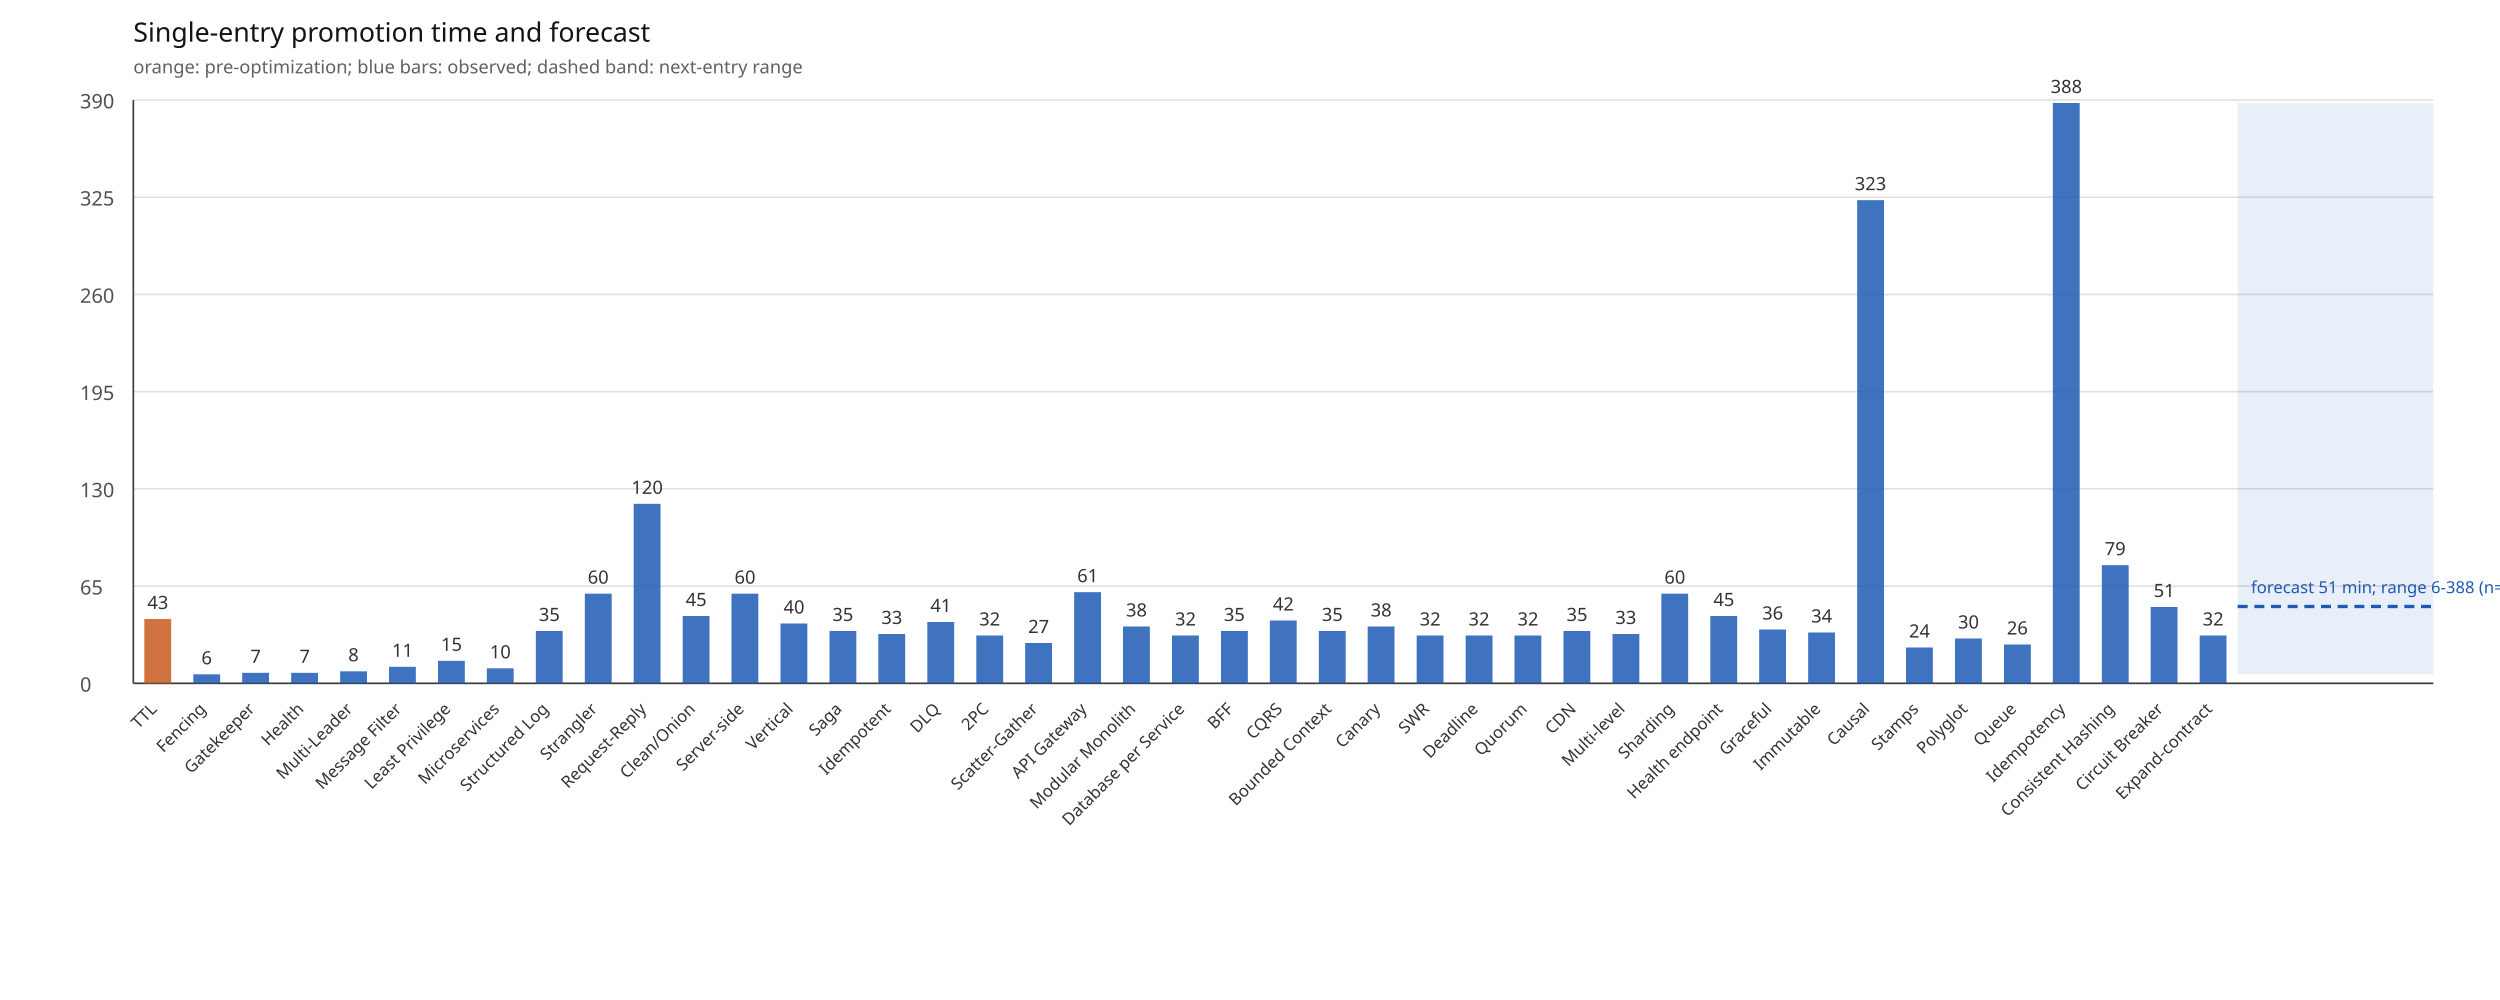
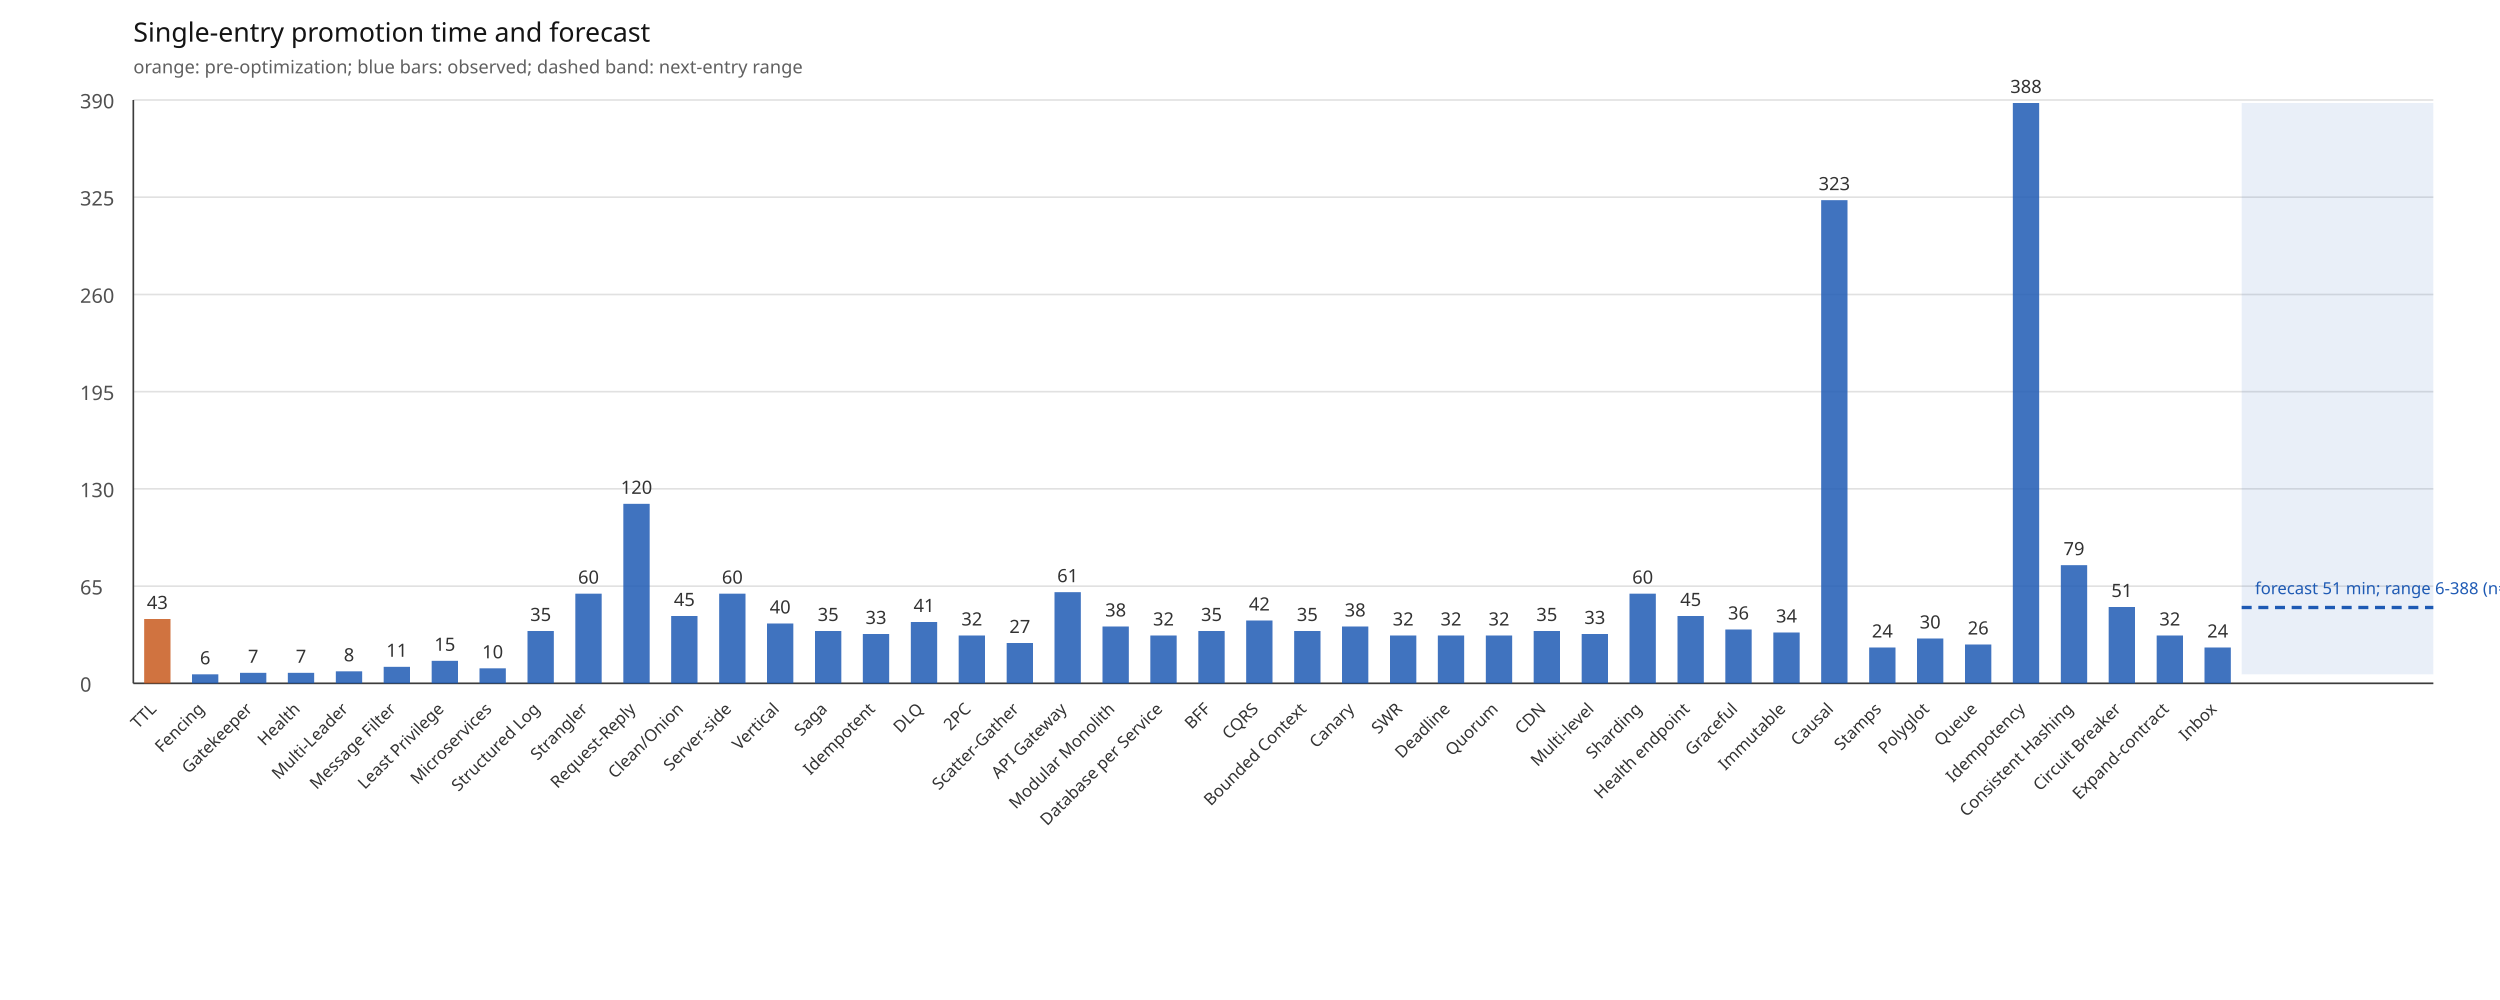
<svg xmlns="http://www.w3.org/2000/svg" width="1500" height="600" viewBox="0 0 1500 600">
  <rect width="100%" height="100%" fill="white" />
  <line x1="80" y1="410.0" x2="1460" y2="410.0" stroke="#e1e1e1" />
  <text x="48" y="415.0" font-family="Verdana" font-size="12" fill="#505050">0</text>
  <line x1="80" y1="351.7" x2="1460" y2="351.7" stroke="#e1e1e1" />
  <text x="48" y="356.7" font-family="Verdana" font-size="12" fill="#505050">65</text>
  <line x1="80" y1="293.3" x2="1460" y2="293.3" stroke="#e1e1e1" />
  <text x="48" y="298.3" font-family="Verdana" font-size="12" fill="#505050">130</text>
  <line x1="80" y1="235.0" x2="1460" y2="235.0" stroke="#e1e1e1" />
  <text x="48" y="240.0" font-family="Verdana" font-size="12" fill="#505050">195</text>
  <line x1="80" y1="176.7" x2="1460" y2="176.7" stroke="#e1e1e1" />
  <text x="48" y="181.7" font-family="Verdana" font-size="12" fill="#505050">260</text>
  <line x1="80" y1="118.3" x2="1460" y2="118.3" stroke="#e1e1e1" />
  <text x="48" y="123.3" font-family="Verdana" font-size="12" fill="#505050">325</text>
  <line x1="80" y1="60.0" x2="1460" y2="60.0" stroke="#e1e1e1" />
  <text x="48" y="65.0" font-family="Verdana" font-size="12" fill="#505050">390</text>
  <line x1="80" y1="60" x2="80" y2="410" stroke="#3c3c3c" />
  <line x1="80" y1="410" x2="1460" y2="410" stroke="#3c3c3c" />
-   <rect x="1342.6" y="61.8" width="117.4" height="342.8" fill="#1e5ab4" opacity="0.10" />
-   <line x1="1342.6" y1="363.9" x2="1460.0" y2="363.9" stroke="#1e5ab4" stroke-width="2" stroke-dasharray="6 4" />
-   <text x="1350.6" y="355.9" font-family="Verdana" font-size="10" fill="#1e5ab4">forecast 51 min; range 6-388 (n=43)</text>
-   <rect x="86.6" y="371.4" width="16.1" height="38.6" fill="#c85a1e" opacity="0.85" />
-   <text x="94.7" y="365.4" text-anchor="middle" font-family="Verdana" font-size="11" fill="#323232">43</text>
-   <text x="94.7" y="426.0" text-anchor="end" transform="rotate(-45 94.7 426.0)" font-family="Verdana" font-size="10" fill="#323232">TTL</text>
-   <rect x="116.0" y="404.6" width="16.1" height="5.4" fill="#1e5ab4" opacity="0.85" />
-   <text x="124.0" y="398.6" text-anchor="middle" font-family="Verdana" font-size="11" fill="#323232">6</text>
-   <text x="124.0" y="426.0" text-anchor="end" transform="rotate(-45 124.0 426.0)" font-family="Verdana" font-size="10" fill="#323232">Fencing</text>
-   <rect x="145.3" y="403.7" width="16.1" height="6.3" fill="#1e5ab4" opacity="0.85" />
-   <text x="153.4" y="397.7" text-anchor="middle" font-family="Verdana" font-size="11" fill="#323232">7</text>
-   <text x="153.4" y="426.0" text-anchor="end" transform="rotate(-45 153.4 426.0)" font-family="Verdana" font-size="10" fill="#323232">Gatekeeper</text>
-   <rect x="174.7" y="403.7" width="16.1" height="6.3" fill="#1e5ab4" opacity="0.85" />
-   <text x="182.8" y="397.7" text-anchor="middle" font-family="Verdana" font-size="11" fill="#323232">7</text>
-   <text x="182.8" y="426.0" text-anchor="end" transform="rotate(-45 182.8 426.0)" font-family="Verdana" font-size="10" fill="#323232">Health</text>
-   <rect x="204.1" y="402.8" width="16.1" height="7.2" fill="#1e5ab4" opacity="0.85" />
-   <text x="212.1" y="396.8" text-anchor="middle" font-family="Verdana" font-size="11" fill="#323232">8</text>
-   <text x="212.1" y="426.0" text-anchor="end" transform="rotate(-45 212.1 426.0)" font-family="Verdana" font-size="10" fill="#323232">Multi-Leader</text>
-   <rect x="233.4" y="400.1" width="16.1" height="9.9" fill="#1e5ab4" opacity="0.85" />
-   <text x="241.5" y="394.1" text-anchor="middle" font-family="Verdana" font-size="11" fill="#323232">11</text>
-   <text x="241.5" y="426.0" text-anchor="end" transform="rotate(-45 241.5 426.0)" font-family="Verdana" font-size="10" fill="#323232">Message Filter</text>
-   <rect x="262.8" y="396.5" width="16.1" height="13.5" fill="#1e5ab4" opacity="0.85" />
-   <text x="270.9" y="390.5" text-anchor="middle" font-family="Verdana" font-size="11" fill="#323232">15</text>
-   <text x="270.9" y="426.0" text-anchor="end" transform="rotate(-45 270.9 426.0)" font-family="Verdana" font-size="10" fill="#323232">Least Privilege</text>
-   <rect x="292.1" y="401.0" width="16.1" height="9.0" fill="#1e5ab4" opacity="0.85" />
-   <text x="300.2" y="395.0" text-anchor="middle" font-family="Verdana" font-size="11" fill="#323232">10</text>
-   <text x="300.2" y="426.0" text-anchor="end" transform="rotate(-45 300.2 426.0)" font-family="Verdana" font-size="10" fill="#323232">Microservices</text>
-   <rect x="321.5" y="378.6" width="16.1" height="31.4" fill="#1e5ab4" opacity="0.85" />
-   <text x="329.6" y="372.6" text-anchor="middle" font-family="Verdana" font-size="11" fill="#323232">35</text>
-   <text x="329.6" y="426.0" text-anchor="end" transform="rotate(-45 329.6 426.0)" font-family="Verdana" font-size="10" fill="#323232">Structured Log</text>
-   <rect x="350.9" y="356.2" width="16.1" height="53.8" fill="#1e5ab4" opacity="0.85" />
-   <text x="358.9" y="350.2" text-anchor="middle" font-family="Verdana" font-size="11" fill="#323232">60</text>
-   <text x="358.9" y="426.0" text-anchor="end" transform="rotate(-45 358.9 426.0)" font-family="Verdana" font-size="10" fill="#323232">Strangler</text>
-   <rect x="380.2" y="302.3" width="16.1" height="107.7" fill="#1e5ab4" opacity="0.85" />
-   <text x="388.3" y="296.3" text-anchor="middle" font-family="Verdana" font-size="11" fill="#323232">120</text>
-   <text x="388.3" y="426.0" text-anchor="end" transform="rotate(-45 388.3 426.0)" font-family="Verdana" font-size="10" fill="#323232">Request-Reply</text>
-   <rect x="409.6" y="369.6" width="16.1" height="40.4" fill="#1e5ab4" opacity="0.85" />
-   <text x="417.7" y="363.6" text-anchor="middle" font-family="Verdana" font-size="11" fill="#323232">45</text>
-   <text x="417.7" y="426.0" text-anchor="end" transform="rotate(-45 417.7 426.0)" font-family="Verdana" font-size="10" fill="#323232">Clean/Onion</text>
-   <rect x="438.9" y="356.2" width="16.1" height="53.8" fill="#1e5ab4" opacity="0.85" />
-   <text x="447.0" y="350.2" text-anchor="middle" font-family="Verdana" font-size="11" fill="#323232">60</text>
-   <text x="447.0" y="426.0" text-anchor="end" transform="rotate(-45 447.0 426.0)" font-family="Verdana" font-size="10" fill="#323232">Server-side</text>
-   <rect x="468.3" y="374.1" width="16.1" height="35.9" fill="#1e5ab4" opacity="0.85" />
-   <text x="476.4" y="368.1" text-anchor="middle" font-family="Verdana" font-size="11" fill="#323232">40</text>
-   <text x="476.4" y="426.0" text-anchor="end" transform="rotate(-45 476.4 426.0)" font-family="Verdana" font-size="10" fill="#323232">Vertical</text>
-   <rect x="497.7" y="378.6" width="16.1" height="31.4" fill="#1e5ab4" opacity="0.85" />
-   <text x="505.7" y="372.6" text-anchor="middle" font-family="Verdana" font-size="11" fill="#323232">35</text>
-   <text x="505.7" y="426.0" text-anchor="end" transform="rotate(-45 505.7 426.0)" font-family="Verdana" font-size="10" fill="#323232">Saga</text>
-   <rect x="527.0" y="380.4" width="16.1" height="29.6" fill="#1e5ab4" opacity="0.85" />
-   <text x="535.1" y="374.4" text-anchor="middle" font-family="Verdana" font-size="11" fill="#323232">33</text>
-   <text x="535.1" y="426.0" text-anchor="end" transform="rotate(-45 535.1 426.0)" font-family="Verdana" font-size="10" fill="#323232">Idempotent</text>
-   <rect x="556.4" y="373.2" width="16.1" height="36.8" fill="#1e5ab4" opacity="0.85" />
-   <text x="564.5" y="367.2" text-anchor="middle" font-family="Verdana" font-size="11" fill="#323232">41</text>
-   <text x="564.5" y="426.0" text-anchor="end" transform="rotate(-45 564.5 426.0)" font-family="Verdana" font-size="10" fill="#323232">DLQ</text>
-   <rect x="585.8" y="381.3" width="16.1" height="28.7" fill="#1e5ab4" opacity="0.85" />
-   <text x="593.8" y="375.3" text-anchor="middle" font-family="Verdana" font-size="11" fill="#323232">32</text>
-   <text x="593.8" y="426.0" text-anchor="end" transform="rotate(-45 593.8 426.0)" font-family="Verdana" font-size="10" fill="#323232">2PC</text>
-   <rect x="615.1" y="385.8" width="16.1" height="24.2" fill="#1e5ab4" opacity="0.85" />
-   <text x="623.2" y="379.8" text-anchor="middle" font-family="Verdana" font-size="11" fill="#323232">27</text>
-   <text x="623.2" y="426.0" text-anchor="end" transform="rotate(-45 623.2 426.0)" font-family="Verdana" font-size="10" fill="#323232">Scatter-Gather</text>
-   <rect x="644.5" y="355.3" width="16.1" height="54.7" fill="#1e5ab4" opacity="0.85" />
-   <text x="652.6" y="349.3" text-anchor="middle" font-family="Verdana" font-size="11" fill="#323232">61</text>
-   <text x="652.6" y="426.0" text-anchor="end" transform="rotate(-45 652.6 426.0)" font-family="Verdana" font-size="10" fill="#323232">API Gateway</text>
-   <rect x="673.8" y="375.9" width="16.1" height="34.1" fill="#1e5ab4" opacity="0.85" />
-   <text x="681.9" y="369.9" text-anchor="middle" font-family="Verdana" font-size="11" fill="#323232">38</text>
-   <text x="681.9" y="426.0" text-anchor="end" transform="rotate(-45 681.9 426.0)" font-family="Verdana" font-size="10" fill="#323232">Modular Monolith</text>
-   <rect x="703.2" y="381.3" width="16.1" height="28.7" fill="#1e5ab4" opacity="0.85" />
-   <text x="711.3" y="375.3" text-anchor="middle" font-family="Verdana" font-size="11" fill="#323232">32</text>
-   <text x="711.3" y="426.0" text-anchor="end" transform="rotate(-45 711.3 426.0)" font-family="Verdana" font-size="10" fill="#323232">Database per Service</text>
-   <rect x="732.6" y="378.6" width="16.1" height="31.4" fill="#1e5ab4" opacity="0.85" />
-   <text x="740.6" y="372.6" text-anchor="middle" font-family="Verdana" font-size="11" fill="#323232">35</text>
-   <text x="740.6" y="426.0" text-anchor="end" transform="rotate(-45 740.6 426.0)" font-family="Verdana" font-size="10" fill="#323232">BFF</text>
-   <rect x="761.9" y="372.3" width="16.1" height="37.7" fill="#1e5ab4" opacity="0.85" />
-   <text x="770.0" y="366.3" text-anchor="middle" font-family="Verdana" font-size="11" fill="#323232">42</text>
-   <text x="770.0" y="426.0" text-anchor="end" transform="rotate(-45 770.0 426.0)" font-family="Verdana" font-size="10" fill="#323232">CQRS</text>
-   <rect x="791.3" y="378.6" width="16.1" height="31.4" fill="#1e5ab4" opacity="0.85" />
-   <text x="799.4" y="372.6" text-anchor="middle" font-family="Verdana" font-size="11" fill="#323232">35</text>
-   <text x="799.4" y="426.0" text-anchor="end" transform="rotate(-45 799.4 426.0)" font-family="Verdana" font-size="10" fill="#323232">Bounded Context</text>
-   <rect x="820.6" y="375.9" width="16.1" height="34.1" fill="#1e5ab4" opacity="0.85" />
-   <text x="828.7" y="369.9" text-anchor="middle" font-family="Verdana" font-size="11" fill="#323232">38</text>
-   <text x="828.7" y="426.0" text-anchor="end" transform="rotate(-45 828.7 426.0)" font-family="Verdana" font-size="10" fill="#323232">Canary</text>
-   <rect x="850.0" y="381.3" width="16.1" height="28.7" fill="#1e5ab4" opacity="0.85" />
-   <text x="858.1" y="375.3" text-anchor="middle" font-family="Verdana" font-size="11" fill="#323232">32</text>
-   <text x="858.1" y="426.0" text-anchor="end" transform="rotate(-45 858.1 426.0)" font-family="Verdana" font-size="10" fill="#323232">SWR</text>
-   <rect x="879.4" y="381.3" width="16.1" height="28.7" fill="#1e5ab4" opacity="0.85" />
-   <text x="887.4" y="375.3" text-anchor="middle" font-family="Verdana" font-size="11" fill="#323232">32</text>
-   <text x="887.4" y="426.0" text-anchor="end" transform="rotate(-45 887.4 426.0)" font-family="Verdana" font-size="10" fill="#323232">Deadline</text>
-   <rect x="908.7" y="381.3" width="16.1" height="28.7" fill="#1e5ab4" opacity="0.85" />
-   <text x="916.8" y="375.3" text-anchor="middle" font-family="Verdana" font-size="11" fill="#323232">32</text>
-   <text x="916.8" y="426.0" text-anchor="end" transform="rotate(-45 916.8 426.0)" font-family="Verdana" font-size="10" fill="#323232">Quorum</text>
-   <rect x="938.1" y="378.6" width="16.1" height="31.4" fill="#1e5ab4" opacity="0.85" />
-   <text x="946.2" y="372.6" text-anchor="middle" font-family="Verdana" font-size="11" fill="#323232">35</text>
-   <text x="946.2" y="426.0" text-anchor="end" transform="rotate(-45 946.2 426.0)" font-family="Verdana" font-size="10" fill="#323232">CDN</text>
-   <rect x="967.5" y="380.4" width="16.1" height="29.6" fill="#1e5ab4" opacity="0.85" />
-   <text x="975.5" y="374.4" text-anchor="middle" font-family="Verdana" font-size="11" fill="#323232">33</text>
-   <text x="975.5" y="426.0" text-anchor="end" transform="rotate(-45 975.5 426.0)" font-family="Verdana" font-size="10" fill="#323232">Multi-level</text>
-   <rect x="996.8" y="356.2" width="16.1" height="53.8" fill="#1e5ab4" opacity="0.85" />
-   <text x="1004.9" y="350.2" text-anchor="middle" font-family="Verdana" font-size="11" fill="#323232">60</text>
-   <text x="1004.9" y="426.0" text-anchor="end" transform="rotate(-45 1004.9 426.0)" font-family="Verdana" font-size="10" fill="#323232">Sharding</text>
-   <rect x="1026.2" y="369.6" width="16.1" height="40.4" fill="#1e5ab4" opacity="0.85" />
-   <text x="1034.3" y="363.6" text-anchor="middle" font-family="Verdana" font-size="11" fill="#323232">45</text>
-   <text x="1034.3" y="426.0" text-anchor="end" transform="rotate(-45 1034.3 426.0)" font-family="Verdana" font-size="10" fill="#323232">Health endpoint</text>
-   <rect x="1055.5" y="377.7" width="16.1" height="32.3" fill="#1e5ab4" opacity="0.85" />
-   <text x="1063.6" y="371.7" text-anchor="middle" font-family="Verdana" font-size="11" fill="#323232">36</text>
-   <text x="1063.6" y="426.0" text-anchor="end" transform="rotate(-45 1063.6 426.0)" font-family="Verdana" font-size="10" fill="#323232">Graceful</text>
-   <rect x="1084.9" y="379.5" width="16.1" height="30.5" fill="#1e5ab4" opacity="0.85" />
-   <text x="1093.0" y="373.5" text-anchor="middle" font-family="Verdana" font-size="11" fill="#323232">34</text>
-   <text x="1093.0" y="426.0" text-anchor="end" transform="rotate(-45 1093.0 426.0)" font-family="Verdana" font-size="10" fill="#323232">Immutable</text>
-   <rect x="1114.3" y="120.1" width="16.1" height="289.9" fill="#1e5ab4" opacity="0.85" />
-   <text x="1122.3" y="114.1" text-anchor="middle" font-family="Verdana" font-size="11" fill="#323232">323</text>
-   <text x="1122.3" y="426.0" text-anchor="end" transform="rotate(-45 1122.3 426.0)" font-family="Verdana" font-size="10" fill="#323232">Causal</text>
-   <rect x="1143.6" y="388.5" width="16.1" height="21.5" fill="#1e5ab4" opacity="0.85" />
-   <text x="1151.7" y="382.5" text-anchor="middle" font-family="Verdana" font-size="11" fill="#323232">24</text>
-   <text x="1151.7" y="426.0" text-anchor="end" transform="rotate(-45 1151.7 426.0)" font-family="Verdana" font-size="10" fill="#323232">Stamps</text>
-   <rect x="1173.0" y="383.1" width="16.1" height="26.9" fill="#1e5ab4" opacity="0.85" />
-   <text x="1181.1" y="377.1" text-anchor="middle" font-family="Verdana" font-size="11" fill="#323232">30</text>
-   <text x="1181.1" y="426.0" text-anchor="end" transform="rotate(-45 1181.1 426.0)" font-family="Verdana" font-size="10" fill="#323232">Polyglot</text>
-   <rect x="1202.4" y="386.7" width="16.1" height="23.3" fill="#1e5ab4" opacity="0.85" />
-   <text x="1210.4" y="380.7" text-anchor="middle" font-family="Verdana" font-size="11" fill="#323232">26</text>
-   <text x="1210.4" y="426.0" text-anchor="end" transform="rotate(-45 1210.4 426.0)" font-family="Verdana" font-size="10" fill="#323232">Queue</text>
-   <rect x="1231.7" y="61.8" width="16.1" height="348.2" fill="#1e5ab4" opacity="0.85" />
-   <text x="1239.8" y="55.8" text-anchor="middle" font-family="Verdana" font-size="11" fill="#323232">388</text>
-   <text x="1239.8" y="426.0" text-anchor="end" transform="rotate(-45 1239.8 426.0)" font-family="Verdana" font-size="10" fill="#323232">Idempotency</text>
-   <rect x="1261.1" y="339.1" width="16.1" height="70.9" fill="#1e5ab4" opacity="0.85" />
-   <text x="1269.1" y="333.1" text-anchor="middle" font-family="Verdana" font-size="11" fill="#323232">79</text>
-   <text x="1269.1" y="426.0" text-anchor="end" transform="rotate(-45 1269.1 426.0)" font-family="Verdana" font-size="10" fill="#323232">Consistent Hashing</text>
-   <rect x="1290.4" y="364.2" width="16.1" height="45.8" fill="#1e5ab4" opacity="0.85" />
-   <text x="1298.5" y="358.2" text-anchor="middle" font-family="Verdana" font-size="11" fill="#323232">51</text>
-   <text x="1298.5" y="426.0" text-anchor="end" transform="rotate(-45 1298.5 426.0)" font-family="Verdana" font-size="10" fill="#323232">Circuit Breaker</text>
-   <rect x="1319.8" y="381.3" width="16.1" height="28.7" fill="#1e5ab4" opacity="0.85" />
-   <text x="1327.9" y="375.3" text-anchor="middle" font-family="Verdana" font-size="11" fill="#323232">32</text>
-   <text x="1327.9" y="426.0" text-anchor="end" transform="rotate(-45 1327.9 426.0)" font-family="Verdana" font-size="10" fill="#323232">Expand-contract</text>
+   <rect x="1345.0" y="61.8" width="115.0" height="342.8" fill="#1e5ab4" opacity="0.10" />
+   <line x1="1345.0" y1="364.5" x2="1460.0" y2="364.5" stroke="#1e5ab4" stroke-width="2" stroke-dasharray="6 4" />
+   <text x="1353.0" y="356.5" font-family="Verdana" font-size="10" fill="#1e5ab4">forecast 51 min; range 6-388 (n=44)</text>
+   <rect x="86.5" y="371.4" width="15.8" height="38.6" fill="#c85a1e" opacity="0.85" />
+   <text x="94.4" y="365.4" text-anchor="middle" font-family="Verdana" font-size="11" fill="#323232">43</text>
+   <text x="94.4" y="426.0" text-anchor="end" transform="rotate(-45 94.4 426.0)" font-family="Verdana" font-size="10" fill="#323232">TTL</text>
+   <rect x="115.2" y="404.6" width="15.8" height="5.4" fill="#1e5ab4" opacity="0.85" />
+   <text x="123.1" y="398.6" text-anchor="middle" font-family="Verdana" font-size="11" fill="#323232">6</text>
+   <text x="123.1" y="426.0" text-anchor="end" transform="rotate(-45 123.1 426.0)" font-family="Verdana" font-size="10" fill="#323232">Fencing</text>
+   <rect x="144.0" y="403.7" width="15.8" height="6.3" fill="#1e5ab4" opacity="0.85" />
+   <text x="151.9" y="397.7" text-anchor="middle" font-family="Verdana" font-size="11" fill="#323232">7</text>
+   <text x="151.9" y="426.0" text-anchor="end" transform="rotate(-45 151.9 426.0)" font-family="Verdana" font-size="10" fill="#323232">Gatekeeper</text>
+   <rect x="172.7" y="403.7" width="15.8" height="6.3" fill="#1e5ab4" opacity="0.85" />
+   <text x="180.6" y="397.7" text-anchor="middle" font-family="Verdana" font-size="11" fill="#323232">7</text>
+   <text x="180.6" y="426.0" text-anchor="end" transform="rotate(-45 180.6 426.0)" font-family="Verdana" font-size="10" fill="#323232">Health</text>
+   <rect x="201.5" y="402.8" width="15.8" height="7.2" fill="#1e5ab4" opacity="0.85" />
+   <text x="209.4" y="396.8" text-anchor="middle" font-family="Verdana" font-size="11" fill="#323232">8</text>
+   <text x="209.4" y="426.0" text-anchor="end" transform="rotate(-45 209.4 426.0)" font-family="Verdana" font-size="10" fill="#323232">Multi-Leader</text>
+   <rect x="230.2" y="400.1" width="15.8" height="9.9" fill="#1e5ab4" opacity="0.85" />
+   <text x="238.1" y="394.1" text-anchor="middle" font-family="Verdana" font-size="11" fill="#323232">11</text>
+   <text x="238.1" y="426.0" text-anchor="end" transform="rotate(-45 238.1 426.0)" font-family="Verdana" font-size="10" fill="#323232">Message Filter</text>
+   <rect x="259.0" y="396.5" width="15.8" height="13.5" fill="#1e5ab4" opacity="0.85" />
+   <text x="266.9" y="390.5" text-anchor="middle" font-family="Verdana" font-size="11" fill="#323232">15</text>
+   <text x="266.9" y="426.0" text-anchor="end" transform="rotate(-45 266.9 426.0)" font-family="Verdana" font-size="10" fill="#323232">Least Privilege</text>
+   <rect x="287.7" y="401.0" width="15.8" height="9.0" fill="#1e5ab4" opacity="0.85" />
+   <text x="295.6" y="395.0" text-anchor="middle" font-family="Verdana" font-size="11" fill="#323232">10</text>
+   <text x="295.6" y="426.0" text-anchor="end" transform="rotate(-45 295.6 426.0)" font-family="Verdana" font-size="10" fill="#323232">Microservices</text>
+   <rect x="316.5" y="378.6" width="15.8" height="31.4" fill="#1e5ab4" opacity="0.85" />
+   <text x="324.4" y="372.6" text-anchor="middle" font-family="Verdana" font-size="11" fill="#323232">35</text>
+   <text x="324.4" y="426.0" text-anchor="end" transform="rotate(-45 324.4 426.0)" font-family="Verdana" font-size="10" fill="#323232">Structured Log</text>
+   <rect x="345.2" y="356.2" width="15.8" height="53.8" fill="#1e5ab4" opacity="0.85" />
+   <text x="353.1" y="350.2" text-anchor="middle" font-family="Verdana" font-size="11" fill="#323232">60</text>
+   <text x="353.1" y="426.0" text-anchor="end" transform="rotate(-45 353.1 426.0)" font-family="Verdana" font-size="10" fill="#323232">Strangler</text>
+   <rect x="374.0" y="302.3" width="15.8" height="107.7" fill="#1e5ab4" opacity="0.85" />
+   <text x="381.9" y="296.3" text-anchor="middle" font-family="Verdana" font-size="11" fill="#323232">120</text>
+   <text x="381.9" y="426.0" text-anchor="end" transform="rotate(-45 381.9 426.0)" font-family="Verdana" font-size="10" fill="#323232">Request-Reply</text>
+   <rect x="402.7" y="369.6" width="15.8" height="40.4" fill="#1e5ab4" opacity="0.85" />
+   <text x="410.6" y="363.6" text-anchor="middle" font-family="Verdana" font-size="11" fill="#323232">45</text>
+   <text x="410.6" y="426.0" text-anchor="end" transform="rotate(-45 410.6 426.0)" font-family="Verdana" font-size="10" fill="#323232">Clean/Onion</text>
+   <rect x="431.5" y="356.2" width="15.8" height="53.8" fill="#1e5ab4" opacity="0.85" />
+   <text x="439.4" y="350.2" text-anchor="middle" font-family="Verdana" font-size="11" fill="#323232">60</text>
+   <text x="439.4" y="426.0" text-anchor="end" transform="rotate(-45 439.4 426.0)" font-family="Verdana" font-size="10" fill="#323232">Server-side</text>
+   <rect x="460.2" y="374.1" width="15.8" height="35.9" fill="#1e5ab4" opacity="0.85" />
+   <text x="468.1" y="368.1" text-anchor="middle" font-family="Verdana" font-size="11" fill="#323232">40</text>
+   <text x="468.1" y="426.0" text-anchor="end" transform="rotate(-45 468.1 426.0)" font-family="Verdana" font-size="10" fill="#323232">Vertical</text>
+   <rect x="489.0" y="378.6" width="15.8" height="31.4" fill="#1e5ab4" opacity="0.85" />
+   <text x="496.9" y="372.6" text-anchor="middle" font-family="Verdana" font-size="11" fill="#323232">35</text>
+   <text x="496.9" y="426.0" text-anchor="end" transform="rotate(-45 496.9 426.0)" font-family="Verdana" font-size="10" fill="#323232">Saga</text>
+   <rect x="517.7" y="380.4" width="15.8" height="29.6" fill="#1e5ab4" opacity="0.85" />
+   <text x="525.6" y="374.4" text-anchor="middle" font-family="Verdana" font-size="11" fill="#323232">33</text>
+   <text x="525.6" y="426.0" text-anchor="end" transform="rotate(-45 525.6 426.0)" font-family="Verdana" font-size="10" fill="#323232">Idempotent</text>
+   <rect x="546.5" y="373.2" width="15.8" height="36.8" fill="#1e5ab4" opacity="0.85" />
+   <text x="554.4" y="367.2" text-anchor="middle" font-family="Verdana" font-size="11" fill="#323232">41</text>
+   <text x="554.4" y="426.0" text-anchor="end" transform="rotate(-45 554.4 426.0)" font-family="Verdana" font-size="10" fill="#323232">DLQ</text>
+   <rect x="575.2" y="381.3" width="15.8" height="28.7" fill="#1e5ab4" opacity="0.85" />
+   <text x="583.1" y="375.3" text-anchor="middle" font-family="Verdana" font-size="11" fill="#323232">32</text>
+   <text x="583.1" y="426.0" text-anchor="end" transform="rotate(-45 583.1 426.0)" font-family="Verdana" font-size="10" fill="#323232">2PC</text>
+   <rect x="604.0" y="385.8" width="15.8" height="24.2" fill="#1e5ab4" opacity="0.85" />
+   <text x="611.9" y="379.8" text-anchor="middle" font-family="Verdana" font-size="11" fill="#323232">27</text>
+   <text x="611.9" y="426.0" text-anchor="end" transform="rotate(-45 611.9 426.0)" font-family="Verdana" font-size="10" fill="#323232">Scatter-Gather</text>
+   <rect x="632.7" y="355.3" width="15.8" height="54.7" fill="#1e5ab4" opacity="0.85" />
+   <text x="640.6" y="349.3" text-anchor="middle" font-family="Verdana" font-size="11" fill="#323232">61</text>
+   <text x="640.6" y="426.0" text-anchor="end" transform="rotate(-45 640.6 426.0)" font-family="Verdana" font-size="10" fill="#323232">API Gateway</text>
+   <rect x="661.5" y="375.9" width="15.8" height="34.1" fill="#1e5ab4" opacity="0.85" />
+   <text x="669.4" y="369.9" text-anchor="middle" font-family="Verdana" font-size="11" fill="#323232">38</text>
+   <text x="669.4" y="426.0" text-anchor="end" transform="rotate(-45 669.4 426.0)" font-family="Verdana" font-size="10" fill="#323232">Modular Monolith</text>
+   <rect x="690.2" y="381.3" width="15.8" height="28.7" fill="#1e5ab4" opacity="0.85" />
+   <text x="698.1" y="375.3" text-anchor="middle" font-family="Verdana" font-size="11" fill="#323232">32</text>
+   <text x="698.1" y="426.0" text-anchor="end" transform="rotate(-45 698.1 426.0)" font-family="Verdana" font-size="10" fill="#323232">Database per Service</text>
+   <rect x="719.0" y="378.6" width="15.8" height="31.4" fill="#1e5ab4" opacity="0.85" />
+   <text x="726.9" y="372.6" text-anchor="middle" font-family="Verdana" font-size="11" fill="#323232">35</text>
+   <text x="726.9" y="426.0" text-anchor="end" transform="rotate(-45 726.9 426.0)" font-family="Verdana" font-size="10" fill="#323232">BFF</text>
+   <rect x="747.7" y="372.3" width="15.8" height="37.7" fill="#1e5ab4" opacity="0.85" />
+   <text x="755.6" y="366.3" text-anchor="middle" font-family="Verdana" font-size="11" fill="#323232">42</text>
+   <text x="755.6" y="426.0" text-anchor="end" transform="rotate(-45 755.6 426.0)" font-family="Verdana" font-size="10" fill="#323232">CQRS</text>
+   <rect x="776.5" y="378.6" width="15.8" height="31.4" fill="#1e5ab4" opacity="0.85" />
+   <text x="784.4" y="372.6" text-anchor="middle" font-family="Verdana" font-size="11" fill="#323232">35</text>
+   <text x="784.4" y="426.0" text-anchor="end" transform="rotate(-45 784.4 426.0)" font-family="Verdana" font-size="10" fill="#323232">Bounded Context</text>
+   <rect x="805.2" y="375.9" width="15.8" height="34.1" fill="#1e5ab4" opacity="0.85" />
+   <text x="813.1" y="369.9" text-anchor="middle" font-family="Verdana" font-size="11" fill="#323232">38</text>
+   <text x="813.1" y="426.0" text-anchor="end" transform="rotate(-45 813.1 426.0)" font-family="Verdana" font-size="10" fill="#323232">Canary</text>
+   <rect x="834.0" y="381.3" width="15.8" height="28.7" fill="#1e5ab4" opacity="0.85" />
+   <text x="841.9" y="375.3" text-anchor="middle" font-family="Verdana" font-size="11" fill="#323232">32</text>
+   <text x="841.9" y="426.0" text-anchor="end" transform="rotate(-45 841.9 426.0)" font-family="Verdana" font-size="10" fill="#323232">SWR</text>
+   <rect x="862.7" y="381.3" width="15.8" height="28.7" fill="#1e5ab4" opacity="0.85" />
+   <text x="870.6" y="375.3" text-anchor="middle" font-family="Verdana" font-size="11" fill="#323232">32</text>
+   <text x="870.6" y="426.0" text-anchor="end" transform="rotate(-45 870.6 426.0)" font-family="Verdana" font-size="10" fill="#323232">Deadline</text>
+   <rect x="891.5" y="381.3" width="15.8" height="28.7" fill="#1e5ab4" opacity="0.85" />
+   <text x="899.4" y="375.3" text-anchor="middle" font-family="Verdana" font-size="11" fill="#323232">32</text>
+   <text x="899.4" y="426.0" text-anchor="end" transform="rotate(-45 899.4 426.0)" font-family="Verdana" font-size="10" fill="#323232">Quorum</text>
+   <rect x="920.2" y="378.6" width="15.8" height="31.4" fill="#1e5ab4" opacity="0.85" />
+   <text x="928.1" y="372.6" text-anchor="middle" font-family="Verdana" font-size="11" fill="#323232">35</text>
+   <text x="928.1" y="426.0" text-anchor="end" transform="rotate(-45 928.1 426.0)" font-family="Verdana" font-size="10" fill="#323232">CDN</text>
+   <rect x="949.0" y="380.4" width="15.8" height="29.6" fill="#1e5ab4" opacity="0.85" />
+   <text x="956.9" y="374.4" text-anchor="middle" font-family="Verdana" font-size="11" fill="#323232">33</text>
+   <text x="956.9" y="426.0" text-anchor="end" transform="rotate(-45 956.9 426.0)" font-family="Verdana" font-size="10" fill="#323232">Multi-level</text>
+   <rect x="977.7" y="356.2" width="15.8" height="53.8" fill="#1e5ab4" opacity="0.85" />
+   <text x="985.6" y="350.2" text-anchor="middle" font-family="Verdana" font-size="11" fill="#323232">60</text>
+   <text x="985.6" y="426.0" text-anchor="end" transform="rotate(-45 985.6 426.0)" font-family="Verdana" font-size="10" fill="#323232">Sharding</text>
+   <rect x="1006.5" y="369.6" width="15.8" height="40.4" fill="#1e5ab4" opacity="0.85" />
+   <text x="1014.4" y="363.6" text-anchor="middle" font-family="Verdana" font-size="11" fill="#323232">45</text>
+   <text x="1014.4" y="426.0" text-anchor="end" transform="rotate(-45 1014.4 426.0)" font-family="Verdana" font-size="10" fill="#323232">Health endpoint</text>
+   <rect x="1035.2" y="377.7" width="15.8" height="32.3" fill="#1e5ab4" opacity="0.85" />
+   <text x="1043.1" y="371.7" text-anchor="middle" font-family="Verdana" font-size="11" fill="#323232">36</text>
+   <text x="1043.1" y="426.0" text-anchor="end" transform="rotate(-45 1043.1 426.0)" font-family="Verdana" font-size="10" fill="#323232">Graceful</text>
+   <rect x="1064.0" y="379.5" width="15.8" height="30.5" fill="#1e5ab4" opacity="0.85" />
+   <text x="1071.9" y="373.5" text-anchor="middle" font-family="Verdana" font-size="11" fill="#323232">34</text>
+   <text x="1071.9" y="426.0" text-anchor="end" transform="rotate(-45 1071.9 426.0)" font-family="Verdana" font-size="10" fill="#323232">Immutable</text>
+   <rect x="1092.7" y="120.1" width="15.8" height="289.9" fill="#1e5ab4" opacity="0.85" />
+   <text x="1100.6" y="114.1" text-anchor="middle" font-family="Verdana" font-size="11" fill="#323232">323</text>
+   <text x="1100.6" y="426.0" text-anchor="end" transform="rotate(-45 1100.6 426.0)" font-family="Verdana" font-size="10" fill="#323232">Causal</text>
+   <rect x="1121.5" y="388.5" width="15.8" height="21.5" fill="#1e5ab4" opacity="0.85" />
+   <text x="1129.4" y="382.5" text-anchor="middle" font-family="Verdana" font-size="11" fill="#323232">24</text>
+   <text x="1129.4" y="426.0" text-anchor="end" transform="rotate(-45 1129.4 426.0)" font-family="Verdana" font-size="10" fill="#323232">Stamps</text>
+   <rect x="1150.2" y="383.1" width="15.8" height="26.9" fill="#1e5ab4" opacity="0.85" />
+   <text x="1158.1" y="377.1" text-anchor="middle" font-family="Verdana" font-size="11" fill="#323232">30</text>
+   <text x="1158.1" y="426.0" text-anchor="end" transform="rotate(-45 1158.1 426.0)" font-family="Verdana" font-size="10" fill="#323232">Polyglot</text>
+   <rect x="1179.0" y="386.7" width="15.8" height="23.3" fill="#1e5ab4" opacity="0.85" />
+   <text x="1186.9" y="380.7" text-anchor="middle" font-family="Verdana" font-size="11" fill="#323232">26</text>
+   <text x="1186.9" y="426.0" text-anchor="end" transform="rotate(-45 1186.9 426.0)" font-family="Verdana" font-size="10" fill="#323232">Queue</text>
+   <rect x="1207.7" y="61.8" width="15.8" height="348.2" fill="#1e5ab4" opacity="0.85" />
+   <text x="1215.6" y="55.8" text-anchor="middle" font-family="Verdana" font-size="11" fill="#323232">388</text>
+   <text x="1215.6" y="426.0" text-anchor="end" transform="rotate(-45 1215.6 426.0)" font-family="Verdana" font-size="10" fill="#323232">Idempotency</text>
+   <rect x="1236.5" y="339.1" width="15.8" height="70.9" fill="#1e5ab4" opacity="0.85" />
+   <text x="1244.4" y="333.1" text-anchor="middle" font-family="Verdana" font-size="11" fill="#323232">79</text>
+   <text x="1244.4" y="426.0" text-anchor="end" transform="rotate(-45 1244.4 426.0)" font-family="Verdana" font-size="10" fill="#323232">Consistent Hashing</text>
+   <rect x="1265.2" y="364.2" width="15.8" height="45.8" fill="#1e5ab4" opacity="0.85" />
+   <text x="1273.1" y="358.2" text-anchor="middle" font-family="Verdana" font-size="11" fill="#323232">51</text>
+   <text x="1273.1" y="426.0" text-anchor="end" transform="rotate(-45 1273.1 426.0)" font-family="Verdana" font-size="10" fill="#323232">Circuit Breaker</text>
+   <rect x="1294.0" y="381.3" width="15.8" height="28.7" fill="#1e5ab4" opacity="0.85" />
+   <text x="1301.9" y="375.3" text-anchor="middle" font-family="Verdana" font-size="11" fill="#323232">32</text>
+   <text x="1301.9" y="426.0" text-anchor="end" transform="rotate(-45 1301.9 426.0)" font-family="Verdana" font-size="10" fill="#323232">Expand-contract</text>
+   <rect x="1322.7" y="388.5" width="15.8" height="21.5" fill="#1e5ab4" opacity="0.85" />
+   <text x="1330.6" y="382.5" text-anchor="middle" font-family="Verdana" font-size="11" fill="#323232">24</text>
+   <text x="1330.6" y="426.0" text-anchor="end" transform="rotate(-45 1330.6 426.0)" font-family="Verdana" font-size="10" fill="#323232">Inbox</text>
  <text x="80" y="25" font-family="Verdana" font-size="16" fill="#141414">Single-entry promotion time and forecast</text>
  <text x="80" y="44" font-family="Verdana" font-size="11" fill="#606060">orange: pre-optimization; blue bars: observed; dashed band: next-entry range</text>
</svg>
